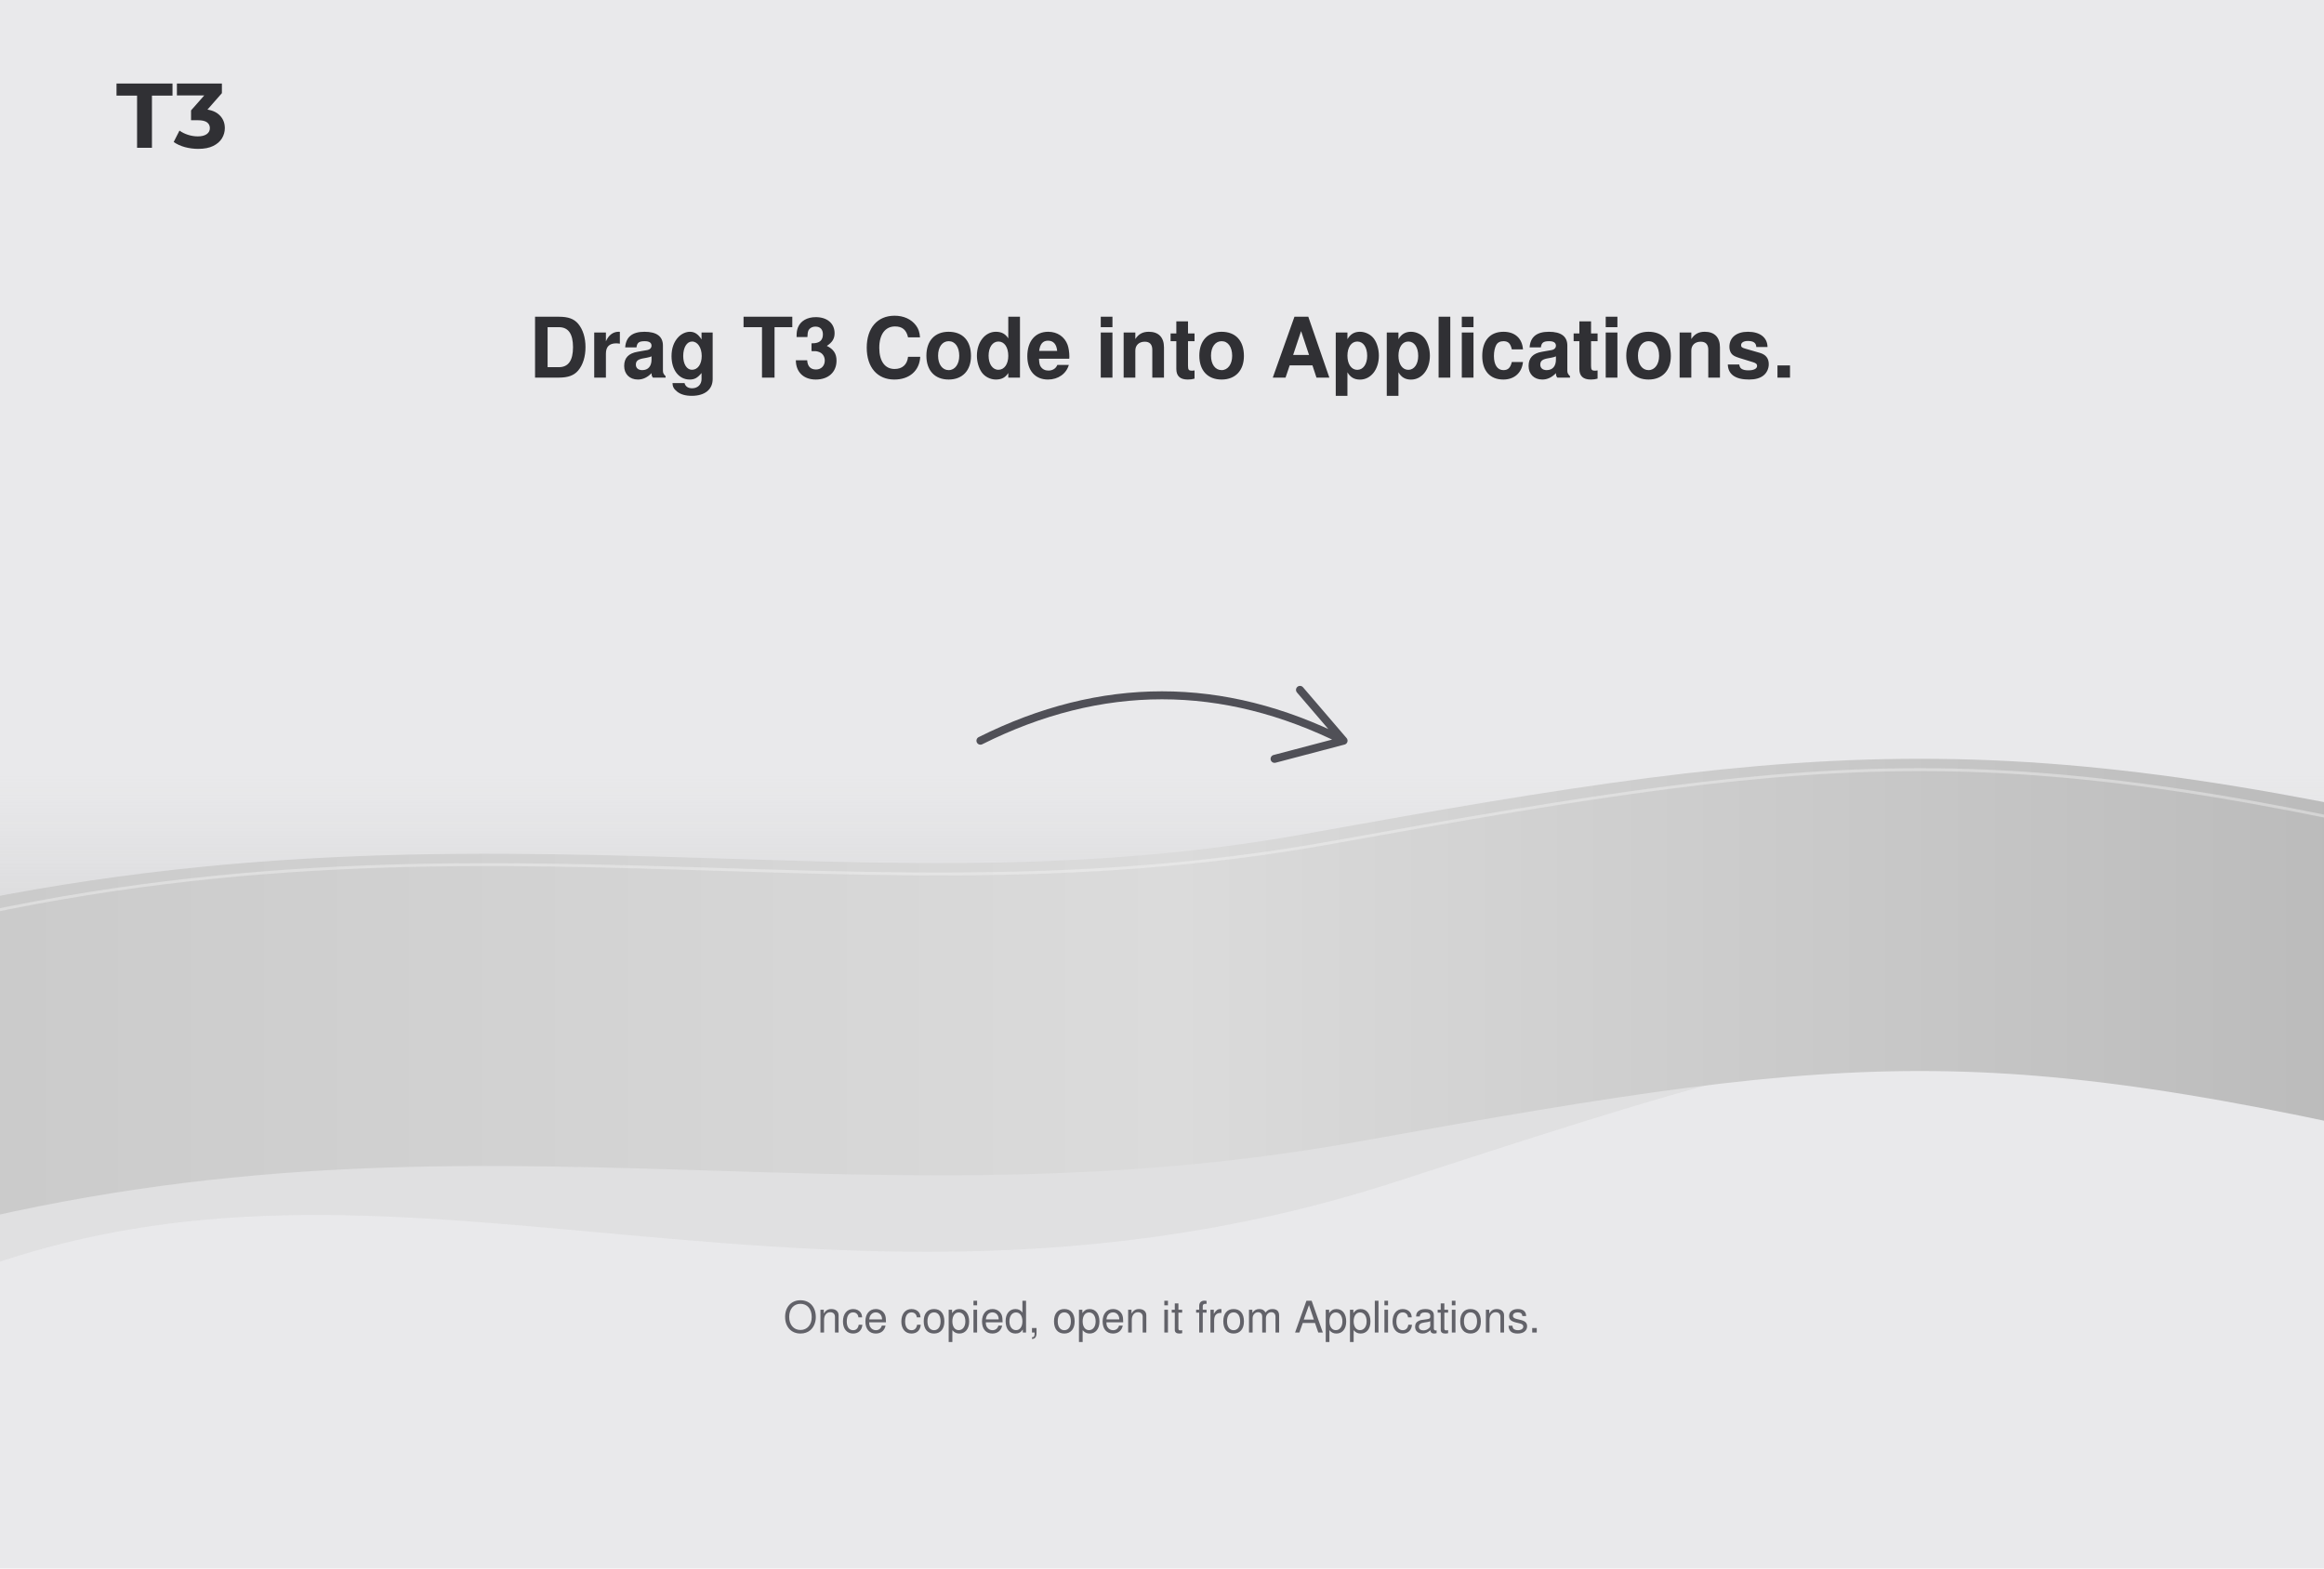
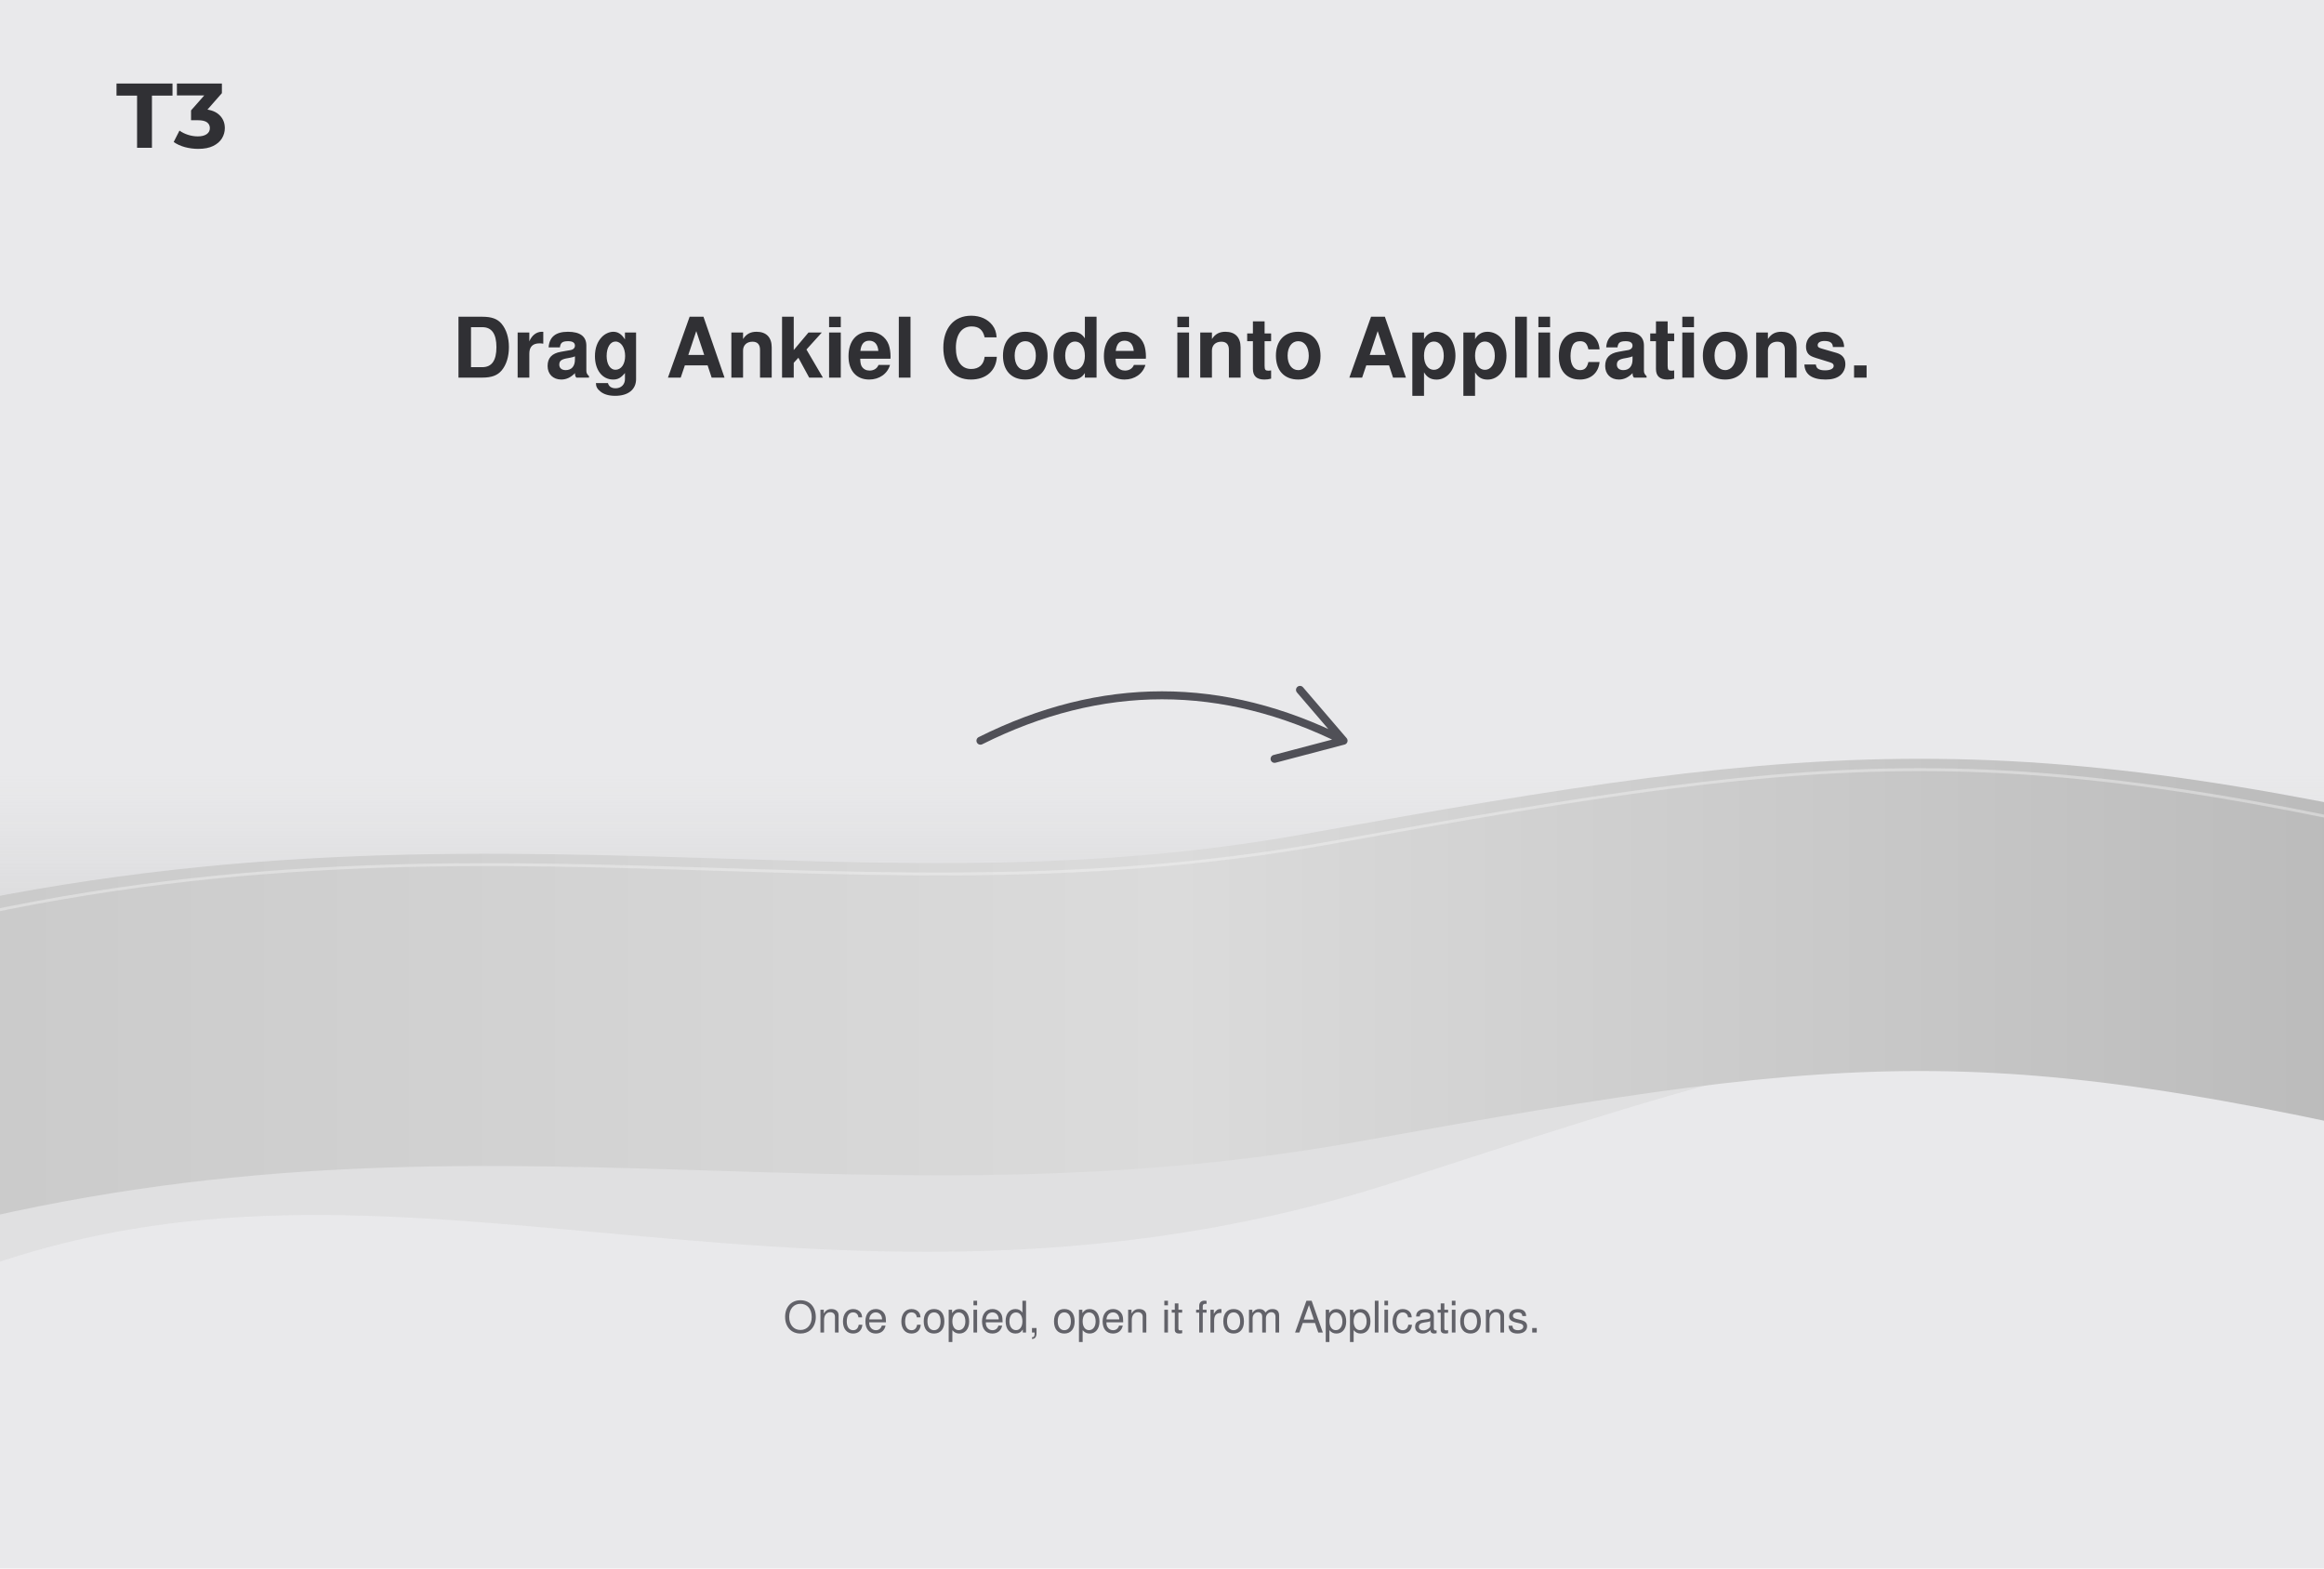
<svg xmlns="http://www.w3.org/2000/svg" width="1280" height="864" viewBox="0 0 640 432">
  <defs>
    <linearGradient id="veil" x1="0" y1="0" x2="0" y2="1">
      <stop stop-color="#B7B7B7" stop-opacity="0" />
      <stop offset=".55" stop-color="#A5A5A5" stop-opacity=".24" />
      <stop offset="1" stop-color="#D1D1D1" stop-opacity=".4" />
    </linearGradient>
    <linearGradient id="silk" x1="0" y1="0" x2="1" y2="0">
      <stop stop-color="#C8C8C8" />
      <stop offset=".5" stop-color="#DBDBDB" />
      <stop offset="1" stop-color="#B5B5B5" />
    </linearGradient>
  </defs>
  <rect width="640" height="432" fill="#E9E9EB" />
  <path d="M-60 293C95 220 214 304 362 256S559 191 707 257" stroke="url(#veil)" stroke-width="146" fill="none" opacity="1" stroke-linecap="round" stroke-linejoin="round" />
  <path d="M-60 306C113 252 223 298 367 272S553 242 707 280" stroke="url(#silk)" stroke-width="86" fill="none" opacity="1" stroke-linecap="round" stroke-linejoin="round" />
  <path d="M-60 266C113 212 223 258 367 232S553 202 707 240" stroke="#F5F5F5" stroke-width="0.8" fill="none" opacity="0.42" stroke-linecap="round" stroke-linejoin="round" />
  <svg x="32" y="23" width="30" height="18" viewBox="15.531 37 94.394 56.96" fill="#303034">
    <path d="M33.451 93V47.56H15.531V37H64.331V47.56H46.411V93H33.451ZM86.725 93.96C82.832 93.96 78.965 93.453 75.125 92.44C71.285 91.373 68.032 89.88 65.365 87.96L70.405 78.04C72.539 79.587 75.019 80.813 77.845 81.72C80.672 82.627 83.525 83.08 86.405 83.08C89.659 83.08 92.219 82.44 94.085 81.16C95.952 79.88 96.885 78.12 96.885 75.88C96.885 73.747 96.059 72.067 94.405 70.84C92.752 69.613 90.085 69 86.405 69H80.485V60.44L96.085 42.76L97.525 47.4H68.165V37H107.365V45.4L91.845 63.08L85.285 59.32H89.045C95.925 59.32 101.125 60.867 104.645 63.96C108.165 67.053 109.925 71.027 109.925 75.88C109.925 79.027 109.099 81.987 107.445 84.76C105.792 87.48 103.259 89.693 99.845 91.4C96.432 93.107 92.059 93.96 86.725 93.96Z" />
  </svg>
-   <text x="320" y="104" fill="#303034" font-family="Helvetica" font-size="23" font-weight="700" text-anchor="middle">Drag T3 Code into Applications.</text>
+   <text x="320" y="104" fill="#303034" font-family="Helvetica" font-size="23" font-weight="700" text-anchor="middle">Drag Ankiel Code into Applications.</text>
  <path d="M270 204Q320 179 370 204M358 190L370 204L351 209" stroke="#505057" stroke-width="2.2" fill="none" opacity="1" stroke-linecap="round" stroke-linejoin="round" />
  <text x="320" y="367" fill="#626269" font-family="Helvetica" font-size="12" font-weight="400" text-anchor="middle">Once copied, open it from Applications.</text>
</svg>
